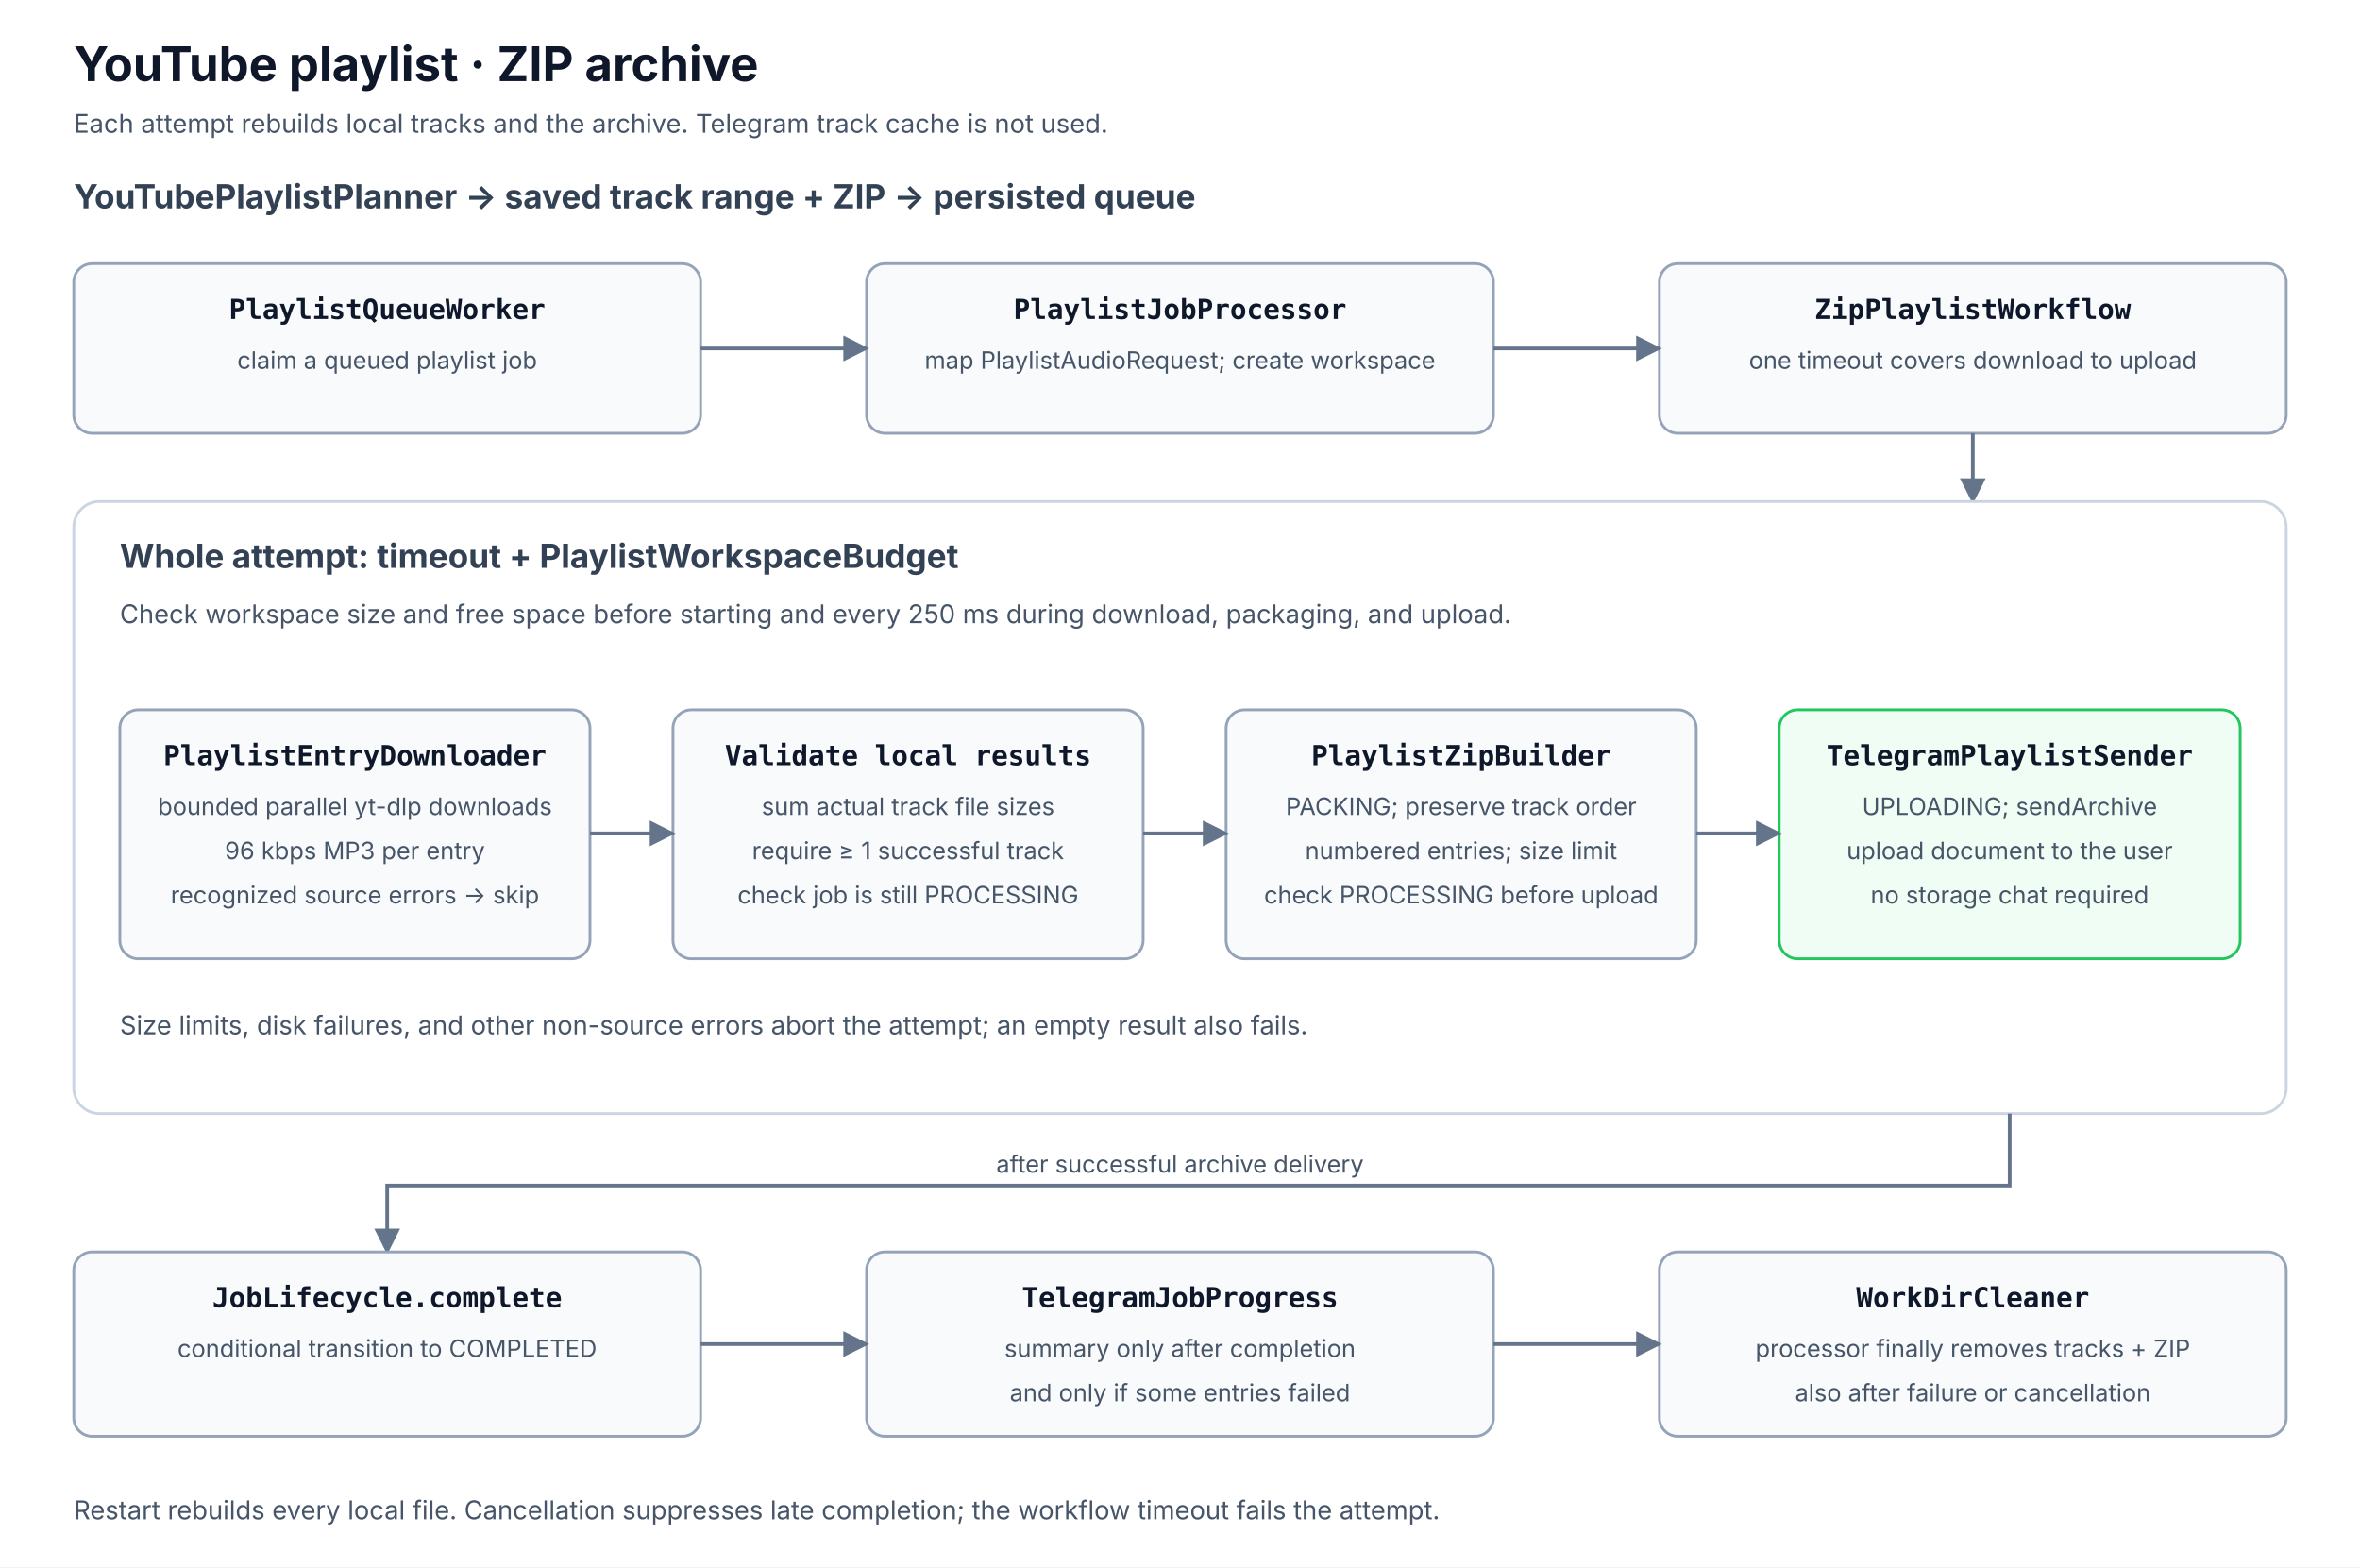
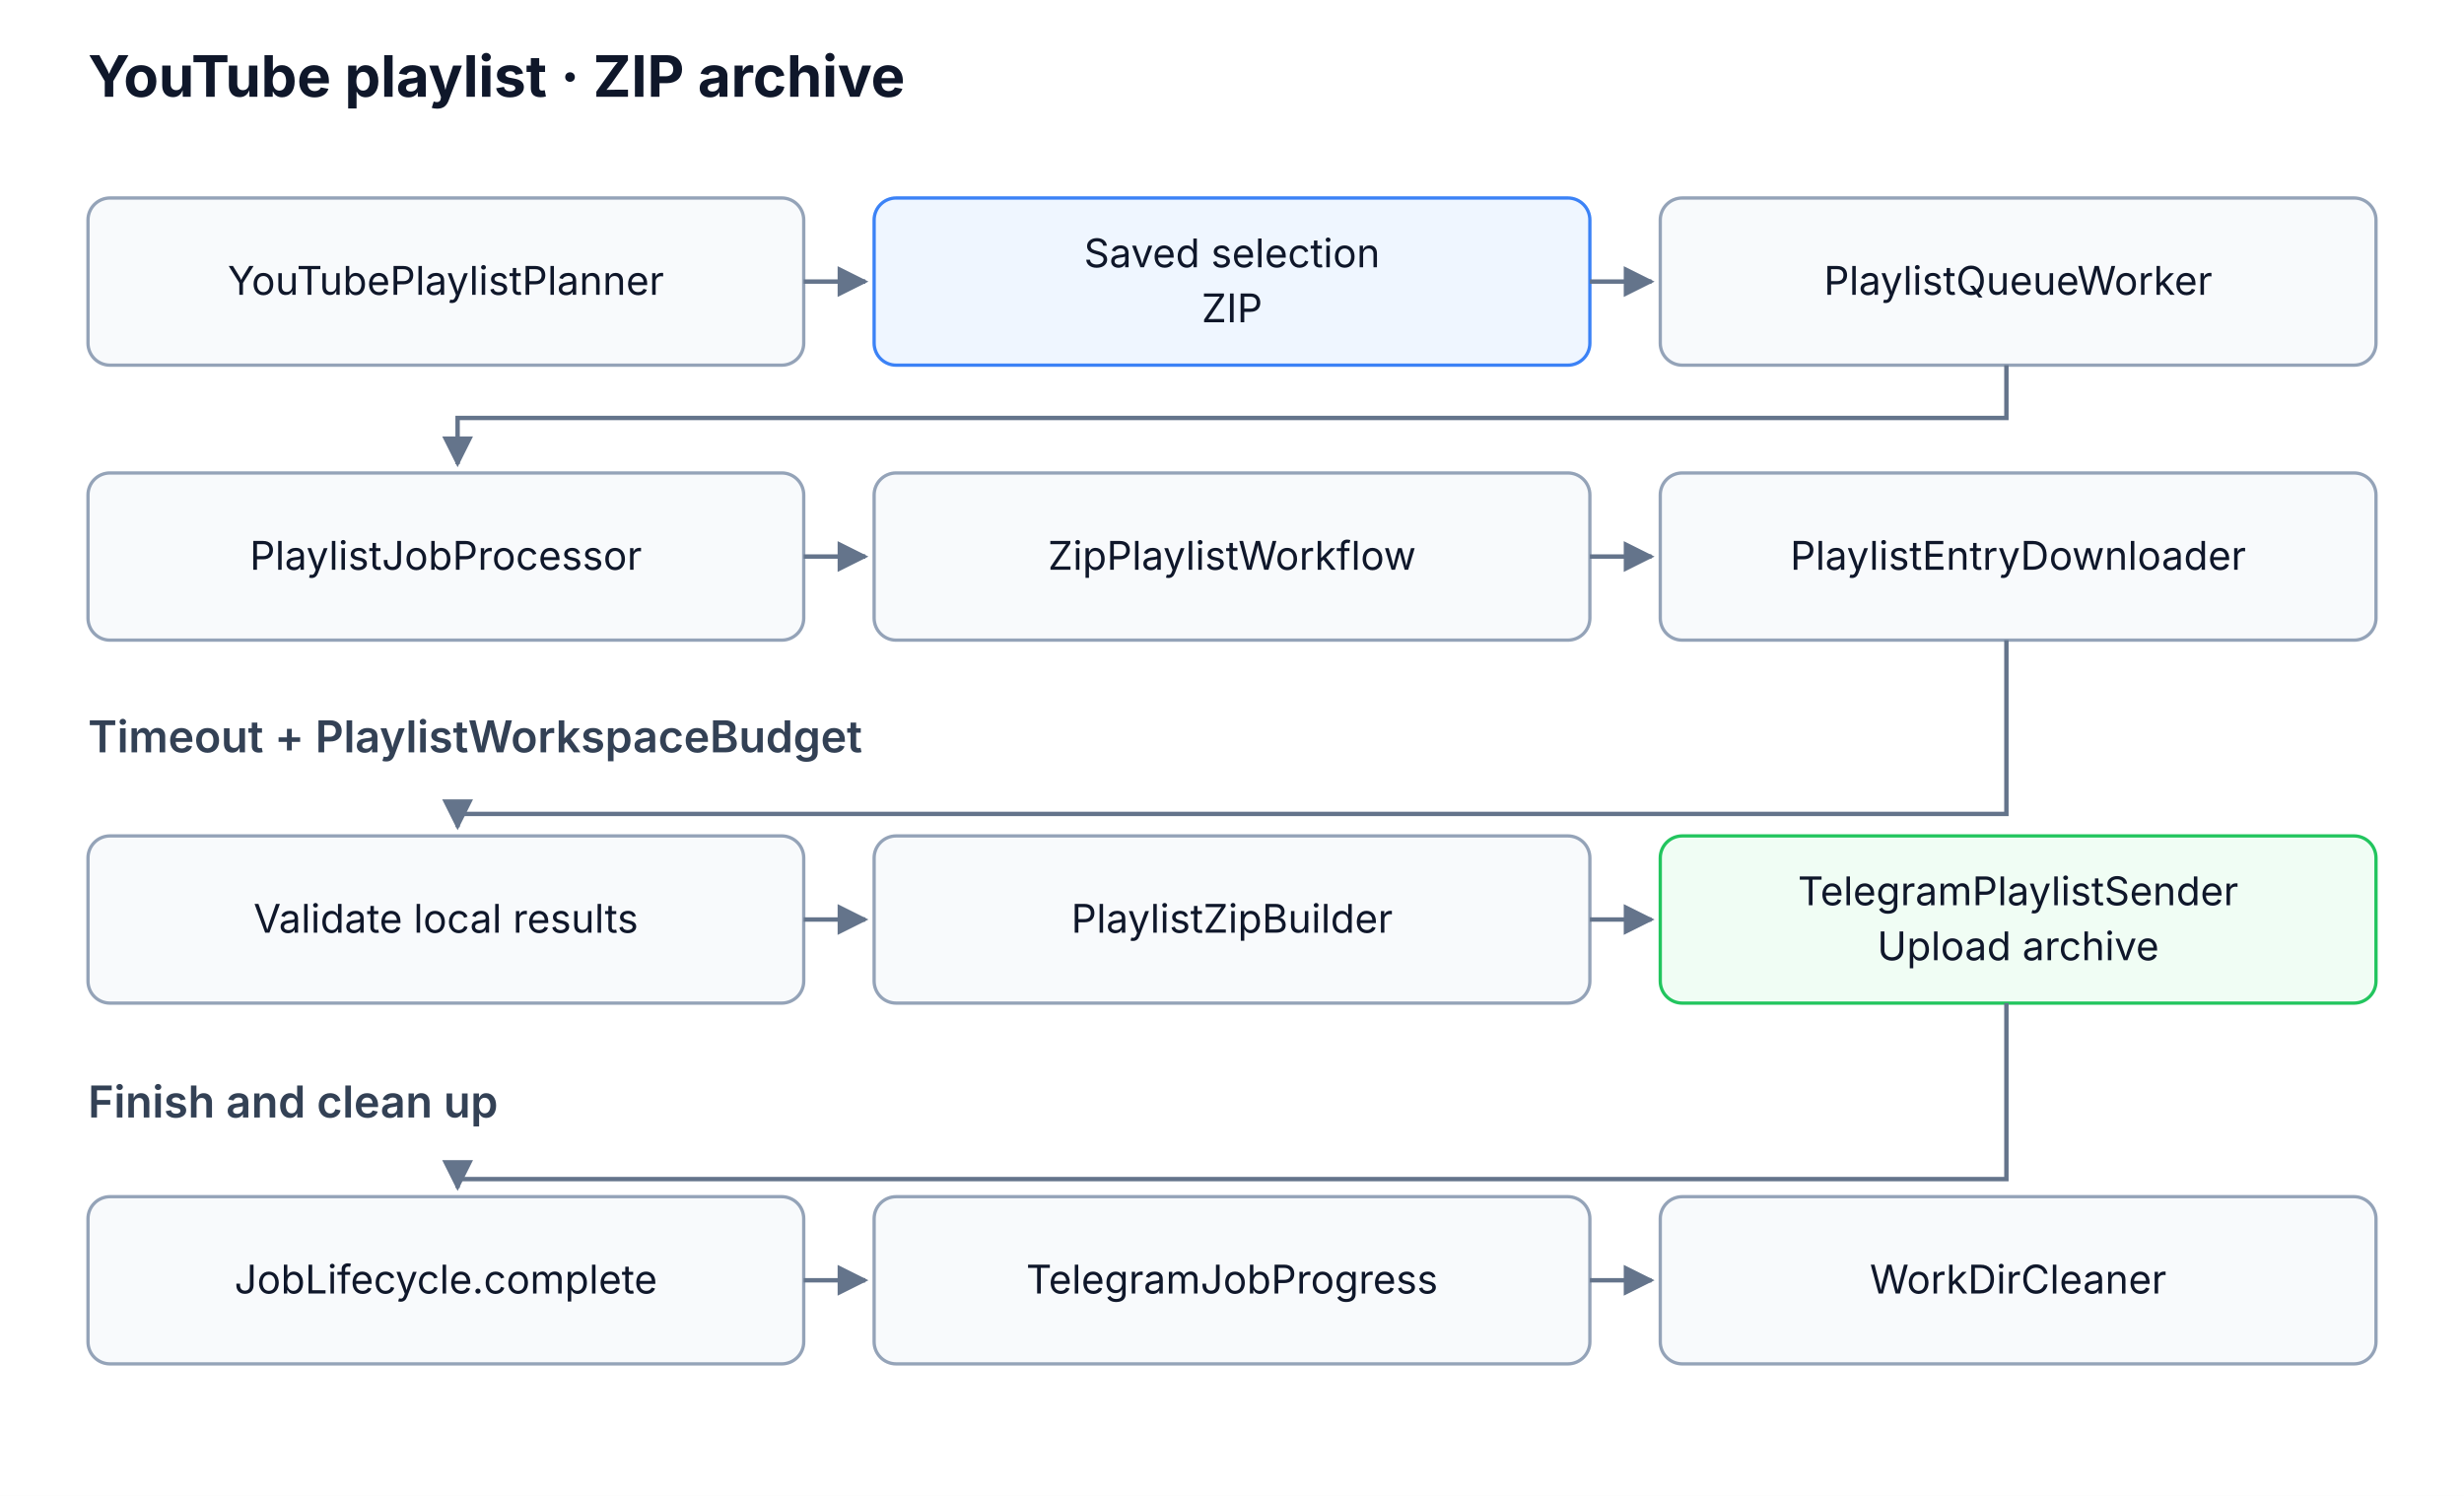
- <svg xmlns="http://www.w3.org/2000/svg" width="1280" height="850" viewBox="0 0 1280 850" role="img" aria-labelledby="title description">
+ <svg xmlns="http://www.w3.org/2000/svg" width="1120" height="680" viewBox="0 0 1120 680" role="img" aria-labelledby="title description">
  <defs>
-     <marker id="arrow" viewBox="0 0 10 10" refX="9" refY="5" markerWidth="7" markerHeight="7" orient="auto-start-reverse">
+     <marker id="arrow" viewBox="0 0 10 10" refX="9" refY="5" markerWidth="7" markerHeight="7" orient="auto">
      <path d="M 0 0 L 10 5 L 0 10 z" fill="#64748b" />
    </marker>
    <style>
-       .title { font: 700 26px -apple-system, BlinkMacSystemFont, "Segoe UI", sans-serif; fill: #0f172a; }
-       .stage { font: 700 18px -apple-system, BlinkMacSystemFont, "Segoe UI", sans-serif; fill: #334155; }
-       .name { font: 600 15px ui-monospace, SFMono-Regular, Menlo, Consolas, monospace; fill: #0f172a; }
-       .note { font: 14px -apple-system, BlinkMacSystemFont, "Segoe UI", sans-serif; fill: #475569; }
-       .small { font: 13px -apple-system, BlinkMacSystemFont, "Segoe UI", sans-serif; fill: #475569; }
-       .box { fill: #f8fafc; stroke: #94a3b8; stroke-width: 1.5; rx: 10; }
-       .store { fill: #eff6ff; stroke: #3b82f6; stroke-width: 1.5; rx: 10; }
-       .external { fill: #f0fdf4; stroke: #22c55e; stroke-width: 1.5; rx: 10; }
-       .panel { fill: #ffffff; stroke: #cbd5e1; stroke-width: 1.5; rx: 14; }
+       text { font: 18px -apple-system, BlinkMacSystemFont, "Segoe UI", sans-serif; fill: #0f172a; }
+       .title { font-size: 26px; font-weight: 700; }
+       .stage { font-size: 20px; font-weight: 600; fill: #334155; }
+       .box { fill: #f8fafc; stroke: #94a3b8; stroke-width: 1.5; }
+       .store { fill: #eff6ff; stroke: #3b82f6; stroke-width: 1.5; }
+       .external { fill: #f0fdf4; stroke: #22c55e; stroke-width: 1.5; }
      .arrow { fill: none; stroke: #64748b; stroke-width: 2; marker-end: url(#arrow); }
-       .divider { stroke: #cbd5e1; stroke-width: 1.5; }
    </style>
  </defs>
-   <rect width="1280" height="850" fill="#ffffff" />
+   <rect width="1120" height="680" fill="#ffffff" />
  <text x="40" y="44" class="title">YouTube playlist · ZIP archive</text>
-   <text x="40" y="72" class="note">Each attempt rebuilds local tracks and the archive. Telegram track cache is not used.</text>
-   <text x="40" y="113" class="stage">YouTubePlaylistPlanner → saved track range + ZIP → persisted queue</text>
-   <rect x="40" y="143" width="340" height="92" class="box" />
-   <text x="210.0" y="173" class="name" text-anchor="middle">PlaylistQueueWorker</text>
-   <text x="210.0" y="200" class="small" text-anchor="middle">claim a queued playlist job</text>
-   <rect x="470" y="143" width="340" height="92" class="box" />
-   <text x="640.0" y="173" class="name" text-anchor="middle">PlaylistJobProcessor</text>
-   <text x="640.0" y="200" class="small" text-anchor="middle">map PlaylistAudioRequest; create workspace</text>
-   <rect x="900" y="143" width="340" height="92" class="box" />
-   <text x="1070.0" y="173" class="name" text-anchor="middle">ZipPlaylistWorkflow</text>
-   <text x="1070.0" y="200" class="small" text-anchor="middle">one timeout covers download to upload</text>
-   <path d="M 380 189 H 470" class="arrow" />
-   <path d="M 810 189 H 900" class="arrow" />
-   <path d="M 1070 235 V 272" class="arrow" />
-   <rect x="40" y="272" width="1200" height="332" class="panel" />
-   <text x="65" y="308" class="stage">Whole attempt: timeout + PlaylistWorkspaceBudget</text>
-   <text x="65" y="338" class="note">Check workspace size and free space before starting and every 250 ms during download, packaging, and upload.</text>
-   <rect x="65" y="385" width="255" height="135" class="box" />
-   <text x="192.5" y="415" class="name" text-anchor="middle">PlaylistEntryDownloader</text>
-   <text x="192.5" y="442" class="small" text-anchor="middle">bounded parallel yt-dlp downloads</text>
-   <text x="192.5" y="466" class="small" text-anchor="middle">96 kbps MP3 per entry</text>
-   <text x="192.5" y="490" class="small" text-anchor="middle">recognized source errors → skip</text>
-   <rect x="365" y="385" width="255" height="135" class="box" />
-   <text x="492.5" y="415" class="name" text-anchor="middle">Validate local results</text>
-   <text x="492.5" y="442" class="small" text-anchor="middle">sum actual track file sizes</text>
-   <text x="492.5" y="466" class="small" text-anchor="middle">require ≥ 1 successful track</text>
-   <text x="492.5" y="490" class="small" text-anchor="middle">check job is still PROCESSING</text>
-   <rect x="665" y="385" width="255" height="135" class="box" />
-   <text x="792.5" y="415" class="name" text-anchor="middle">PlaylistZipBuilder</text>
-   <text x="792.5" y="442" class="small" text-anchor="middle">PACKING; preserve track order</text>
-   <text x="792.5" y="466" class="small" text-anchor="middle">numbered entries; size limit</text>
-   <text x="792.5" y="490" class="small" text-anchor="middle">check PROCESSING before upload</text>
-   <rect x="965" y="385" width="250" height="135" class="external" />
-   <text x="1090.0" y="415" class="name" text-anchor="middle">TelegramPlaylistSender</text>
-   <text x="1090.0" y="442" class="small" text-anchor="middle">UPLOADING; sendArchive</text>
-   <text x="1090.0" y="466" class="small" text-anchor="middle">upload document to the user</text>
-   <text x="1090.0" y="490" class="small" text-anchor="middle">no storage chat required</text>
-   <path d="M 320 452 H 365" class="arrow" />
-   <path d="M 620 452 H 665" class="arrow" />
-   <path d="M 920 452 H 965" class="arrow" />
-   <text x="65" y="561" class="note">Size limits, disk failures, and other non-source errors abort the attempt; an empty result also fails.</text>
-   <path d="M 1090 604 V 643 H 210 V 679" class="arrow" />
-   <text x="640" y="636" class="small" text-anchor="middle">after successful archive delivery</text>
-   <rect x="40" y="679" width="340" height="100" class="box" />
-   <text x="210.0" y="709" class="name" text-anchor="middle">JobLifecycle.complete</text>
-   <text x="210.0" y="736" class="small" text-anchor="middle">conditional transition to COMPLETED</text>
-   <rect x="470" y="679" width="340" height="100" class="box" />
-   <text x="640.0" y="709" class="name" text-anchor="middle">TelegramJobProgress</text>
-   <text x="640.0" y="736" class="small" text-anchor="middle">summary only after completion</text>
-   <text x="640.0" y="760" class="small" text-anchor="middle">and only if some entries failed</text>
-   <rect x="900" y="679" width="340" height="100" class="box" />
-   <text x="1070.0" y="709" class="name" text-anchor="middle">WorkDirCleaner</text>
-   <text x="1070.0" y="736" class="small" text-anchor="middle">processor finally removes tracks + ZIP</text>
-   <text x="1070.0" y="760" class="small" text-anchor="middle">also after failure or cancellation</text>
-   <path d="M 380 729 H 470" class="arrow" />
-   <path d="M 810 729 H 900" class="arrow" />
-   <text x="40" y="824" class="note">Restart rebuilds every local file. Cancellation suppresses late completion; the workflow timeout fails the attempt.</text>
+   <rect x="40.0" y="90" width="325.333" height="76" rx="10" class="box" />
+   <text x="202.667" y="134.0" text-anchor="middle">YouTubePlaylistPlanner</text>
+   <path d="M 365.333 128 H 393.333" class="arrow" />
+   <rect x="397.333" y="90" width="325.333" height="76" rx="10" class="store" />
+   <text x="560.0" y="121.5" text-anchor="middle">Saved selection</text>
+   <text x="560.0" y="146.5" text-anchor="middle">ZIP</text>
+   <path d="M 722.667 128 H 750.667" class="arrow" />
+   <rect x="754.667" y="90" width="325.333" height="76" rx="10" class="box" />
+   <text x="917.333" y="134.0" text-anchor="middle">PlaylistQueueWorker</text>
+   <path d="M 912 166 V 190 H 208 V 211" class="arrow" />
+   <rect x="40.0" y="215" width="325.333" height="76" rx="10" class="box" />
+   <text x="202.667" y="259.0" text-anchor="middle">PlaylistJobProcessor</text>
+   <path d="M 365.333 253 H 393.333" class="arrow" />
+   <rect x="397.333" y="215" width="325.333" height="76" rx="10" class="box" />
+   <text x="560.0" y="259.0" text-anchor="middle">ZipPlaylistWorkflow</text>
+   <path d="M 722.667 253 H 750.667" class="arrow" />
+   <rect x="754.667" y="215" width="325.333" height="76" rx="10" class="box" />
+   <text x="917.333" y="259.0" text-anchor="middle">PlaylistEntryDownloader</text>
+   <path d="M 912 291 V 370 H 208 V 376" class="arrow" />
+   <text x="40" y="342" class="stage">Timeout + PlaylistWorkspaceBudget</text>
+   <rect x="40.0" y="380" width="325.333" height="76" rx="10" class="box" />
+   <text x="202.667" y="424.0" text-anchor="middle">Validate local results</text>
+   <path d="M 365.333 418 H 393.333" class="arrow" />
+   <rect x="397.333" y="380" width="325.333" height="76" rx="10" class="box" />
+   <text x="560.0" y="424.0" text-anchor="middle">PlaylistZipBuilder</text>
+   <path d="M 722.667 418 H 750.667" class="arrow" />
+   <rect x="754.667" y="380" width="325.333" height="76" rx="10" class="external" />
+   <text x="917.333" y="411.5" text-anchor="middle">TelegramPlaylistSender</text>
+   <text x="917.333" y="436.5" text-anchor="middle">Upload archive</text>
+   <path d="M 912 456 V 536 H 208 V 540" class="arrow" />
+   <text x="40" y="508" class="stage">Finish and clean up</text>
+   <rect x="40.0" y="544" width="325.333" height="76" rx="10" class="box" />
+   <text x="202.667" y="588.0" text-anchor="middle">JobLifecycle.complete</text>
+   <path d="M 365.333 582 H 393.333" class="arrow" />
+   <rect x="397.333" y="544" width="325.333" height="76" rx="10" class="box" />
+   <text x="560.0" y="588.0" text-anchor="middle">TelegramJobProgress</text>
+   <path d="M 722.667 582 H 750.667" class="arrow" />
+   <rect x="754.667" y="544" width="325.333" height="76" rx="10" class="box" />
+   <text x="917.333" y="588.0" text-anchor="middle">WorkDirCleaner</text>
</svg>
